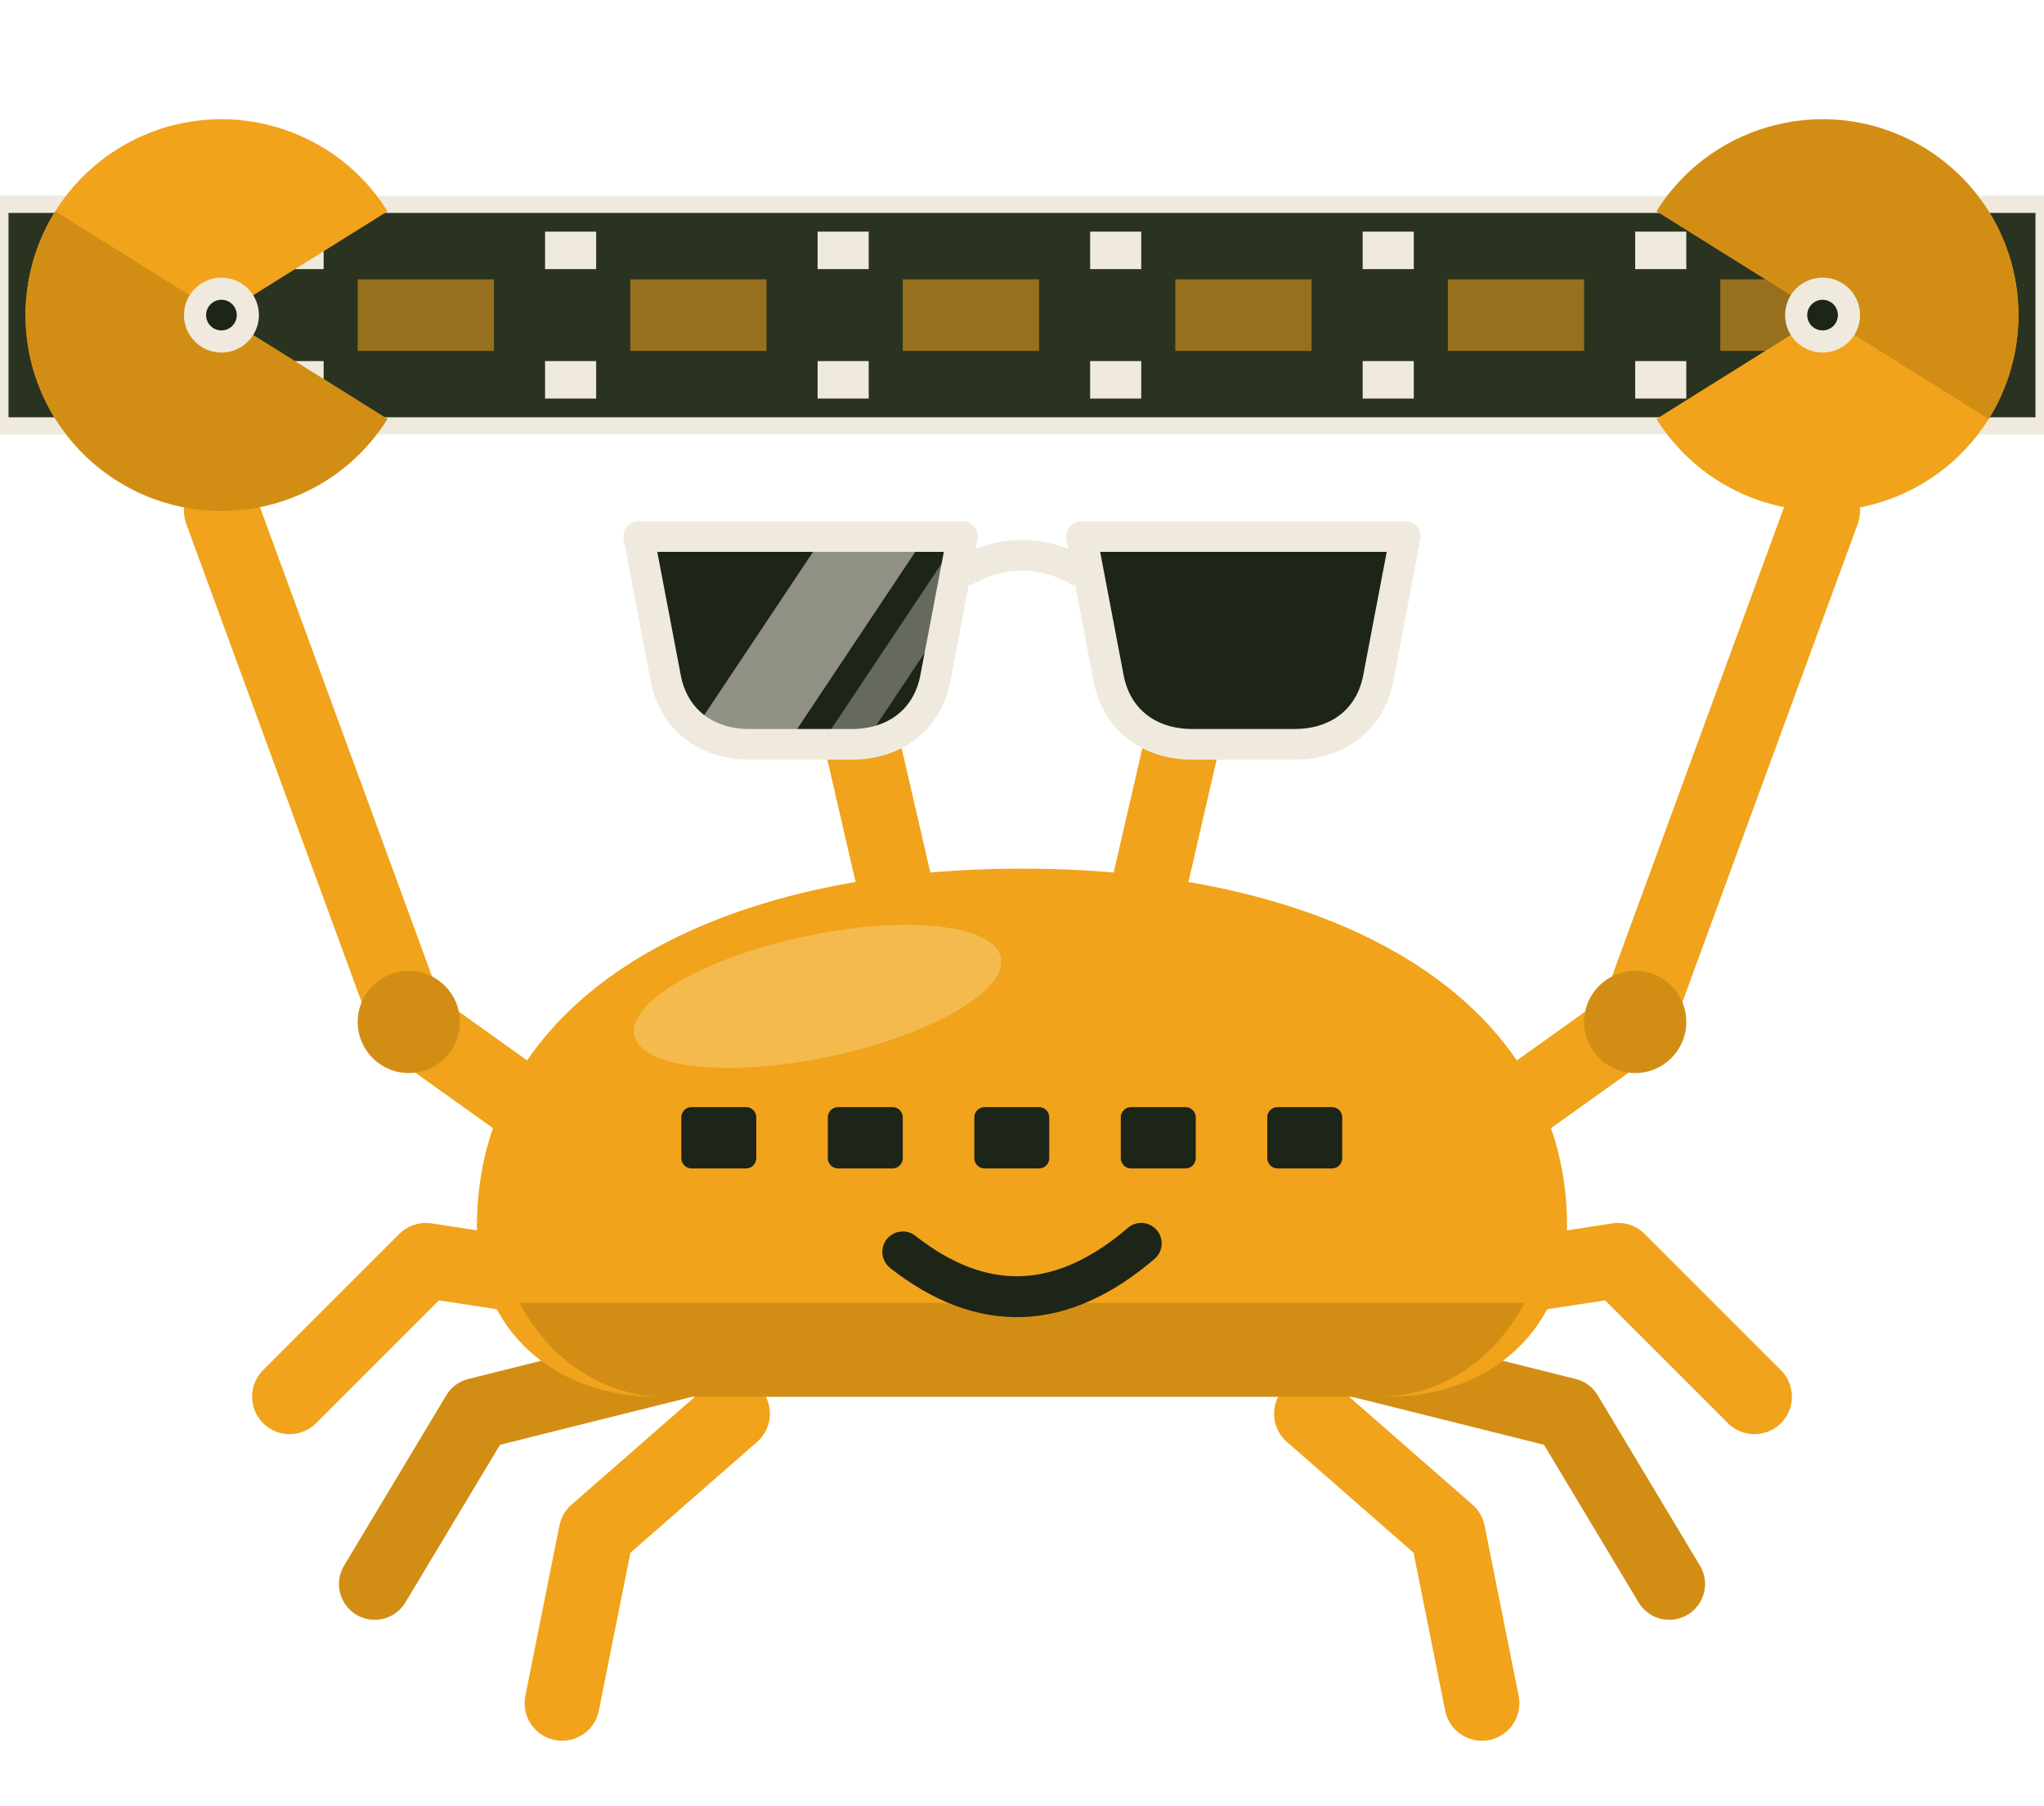
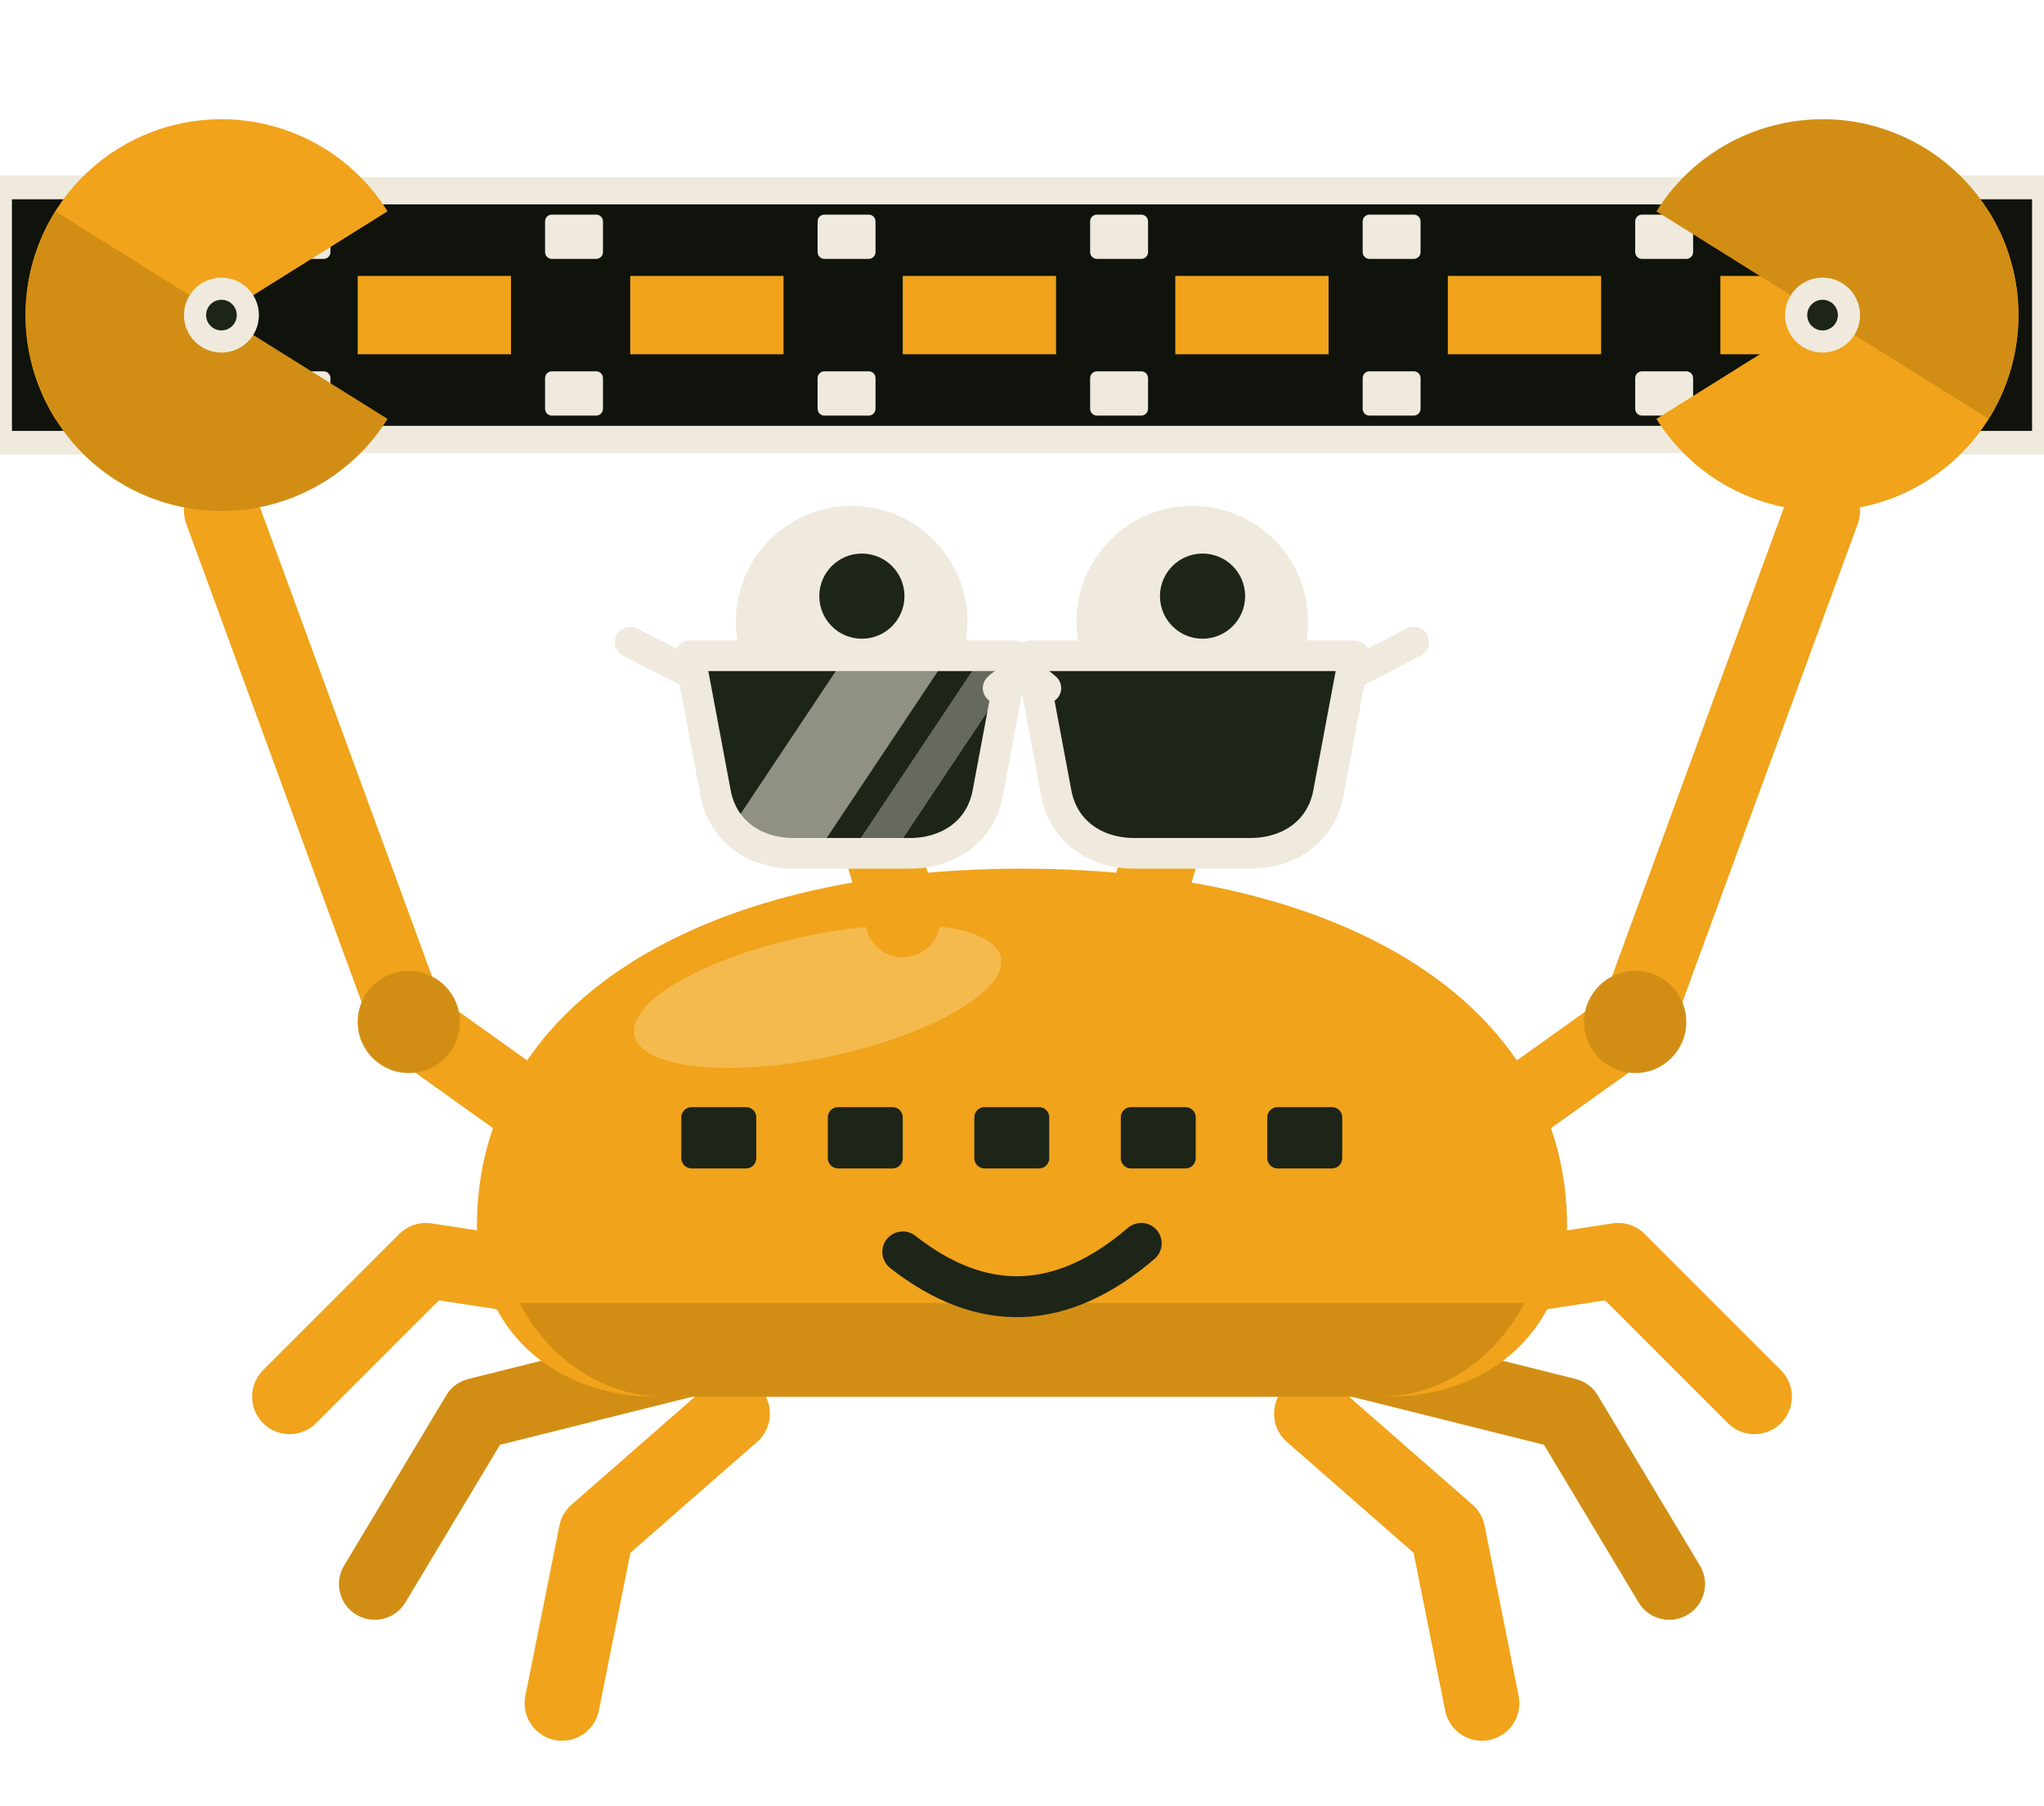
<svg xmlns="http://www.w3.org/2000/svg" viewBox="0 0 120 106" role="img" aria-label="Clip-Studio Krabbe">
  <style>
    .kr-o{fill:#F0A31B}.kr-o2{fill:#D28E14}.kr-hl{fill:#F7C25E}.kr-d{fill:#1D2418}.kr-c{fill:#EFEADD}
    .kr-l{stroke:#F0A31B;stroke-width:4.4;stroke-linecap:round;stroke-linejoin:round;fill:none}
    .kr-l2{stroke:#D28E14;stroke-width:4.2;stroke-linecap:round;stroke-linejoin:round;fill:none}
    .kr-tv{transform-box:view-box}
    .kr-koerper{animation:kr-hop 1.6s ease-in-out infinite}
    .kr-bein-a{transform-origin:40px 78px;animation:kr-tap 0.8s ease-in-out infinite}
    .kr-bein-b{transform-origin:80px 78px;animation:kr-tap 0.8s ease-in-out infinite reverse}
-     .kr-stiel-l{transform-origin:53px 54px;animation:kr-wipp 3.2s ease-in-out infinite}
-     .kr-stiel-r{transform-origin:67px 54px;animation:kr-wipp 3.2s ease-in-out infinite reverse}
+     .kr-kopf{transform-origin:60px 54px;animation:kr-wipp 3.2s ease-in-out infinite}
+     .kr-pupille{animation:kr-schau 4.8s ease-in-out infinite}
+     .kr-lid{transform-box:fill-box;transform-origin:50% 0;transform:scaleY(0);animation:kr-blinz 4.8s infinite}
    .kr-glanz{animation:kr-glanz 4.8s ease-in-out infinite}
    .kr-arm-l{transform-origin:38px 70px;animation:kr-arm-l 4.8s ease-in-out infinite}
    .kr-arm-r{transform-origin:82px 70px;animation:kr-arm-r 4.8s ease-in-out infinite}
    .kr-ko{transform-box:view-box;transform-origin:0 0;animation:kr-ko 4.8s infinite}
    .kr-ku{transform-box:view-box;transform-origin:0 0;animation:kr-ku 4.8s infinite}
    .kr-film{animation:kr-film 4.8s linear infinite}
    .kr-stueck-l{transform-box:fill-box;transform-origin:50% 50%;animation:kr-fall-l 4.8s ease-in infinite}
    .kr-stueck-r{transform-box:fill-box;transform-origin:50% 50%;animation:kr-fall-r 4.8s ease-in infinite}
    .kr-funke{opacity:0;animation:kr-funke 4.8s infinite}
    @keyframes kr-hop{0%,100%{transform:translateY(0)}50%{transform:translateY(-1.6px)}}
    @keyframes kr-tap{0%,100%{transform:rotate(0)}50%{transform:rotate(-7deg)}}
-     @keyframes kr-wipp{0%,100%{transform:rotate(-4deg)}50%{transform:rotate(5deg)}}
-     @keyframes kr-glanz{0%,55%{transform:translateX(-30px)}75%,100%{transform:translateX(34px)}}
+     @keyframes kr-wipp{0%,100%{transform:rotate(-3deg)}50%{transform:rotate(3deg)}}
+     @keyframes kr-glanz{0%,55%{transform:translateX(-26px)}75%,100%{transform:translateX(40px)}}
    @keyframes kr-arm-l{0%,60%,100%{transform:rotate(0)}66%,84%{transform:rotate(9deg)}}
    @keyframes kr-arm-r{0%,60%,100%{transform:rotate(0)}66%,84%{transform:rotate(-9deg)}}
    @keyframes kr-ko{0%,64%,100%{transform:rotate(-32deg)}69%{transform:rotate(0)}73%{transform:rotate(-26deg)}78%,84%{transform:rotate(0)}90%{transform:rotate(-32deg)}}
    @keyframes kr-ku{0%,64%,100%{transform:rotate(32deg)}69%{transform:rotate(0)}73%{transform:rotate(26deg)}78%,84%{transform:rotate(0)}90%{transform:rotate(32deg)}}
    @keyframes kr-film{0%{transform:translateX(0)}100%{transform:translateX(-16px)}}
    @keyframes kr-fall-l{0%,78%{transform:translate(0,0) rotate(0);opacity:0}79%{opacity:1}100%{transform:translate(-14px,46px) rotate(-120deg);opacity:0}}
    @keyframes kr-fall-r{0%,78%{transform:translate(0,0) rotate(0);opacity:0}79%{opacity:1}100%{transform:translate(14px,46px) rotate(140deg);opacity:0}}
    @keyframes kr-funke{0%,77%{opacity:0}79%{opacity:1}86%,100%{opacity:0}}
+     @keyframes kr-schau{0%,20%{transform:translateX(0)}28%,44%{transform:translateX(-1.6px)}52%,66%{transform:translateX(1.4px)}74%,100%{transform:translateX(0)}}
+     @keyframes kr-blinz{0%,40%,46%,100%{transform:scaleY(0)}43%{transform:scaleY(1)}}
    @media (prefers-reduced-motion:reduce){*{animation:none!important}}
  </style>
  <defs>
    <clipPath id="kr-glaeser">
-       <path d="M37.5 31.5h19l-1.6 8.4c-.5 2.4-2.4 3.8-4.9 3.8h-6c-2.5 0-4.4-1.4-4.9-3.8z M63.5 31.5h19l-1.6 8.4c-.5 2.4-2.4 3.8-4.9 3.8h-6c-2.5 0-4.4-1.4-4.9-3.8z" />
+       <path d="M40.5 38.5h19l-1.5 8c-.4 2.3-2.3 3.6-4.6 3.6h-6.8c-2.3 0-4.2-1.3-4.6-3.6z M60.5 38.5h19l-1.5 8c-.4 2.3-2.3 3.6-4.6 3.6h-6.8c-2.3 0-4.2-1.3-4.6-3.6z" />
    </clipPath>
  </defs>
  <g class="kr-filmband">
    <g class="kr-film">
-       <rect x="-4" y="12" width="144" height="13" fill="#2A331F" stroke="#EFEADD" stroke-width="1" />
+       <rect x="-4" y="11" width="148" height="15" fill="#0F130C" />
+       <path d="M-4 11.2h148M-4 25.8h148" stroke="#EFEADD" stroke-width="1.6" />
      <g fill="#EFEADD">
-         <rect x="0" y="13.6" width="3" height="2.2" />
-         <rect x="16" y="13.6" width="3" height="2.2" />
-         <rect x="32" y="13.6" width="3" height="2.2" />
-         <rect x="48" y="13.6" width="3" height="2.2" />
-         <rect x="64" y="13.6" width="3" height="2.2" />
-         <rect x="80" y="13.6" width="3" height="2.2" />
-         <rect x="96" y="13.6" width="3" height="2.2" />
-         <rect x="112" y="13.6" width="3" height="2.2" />
-         <rect x="128" y="13.6" width="3" height="2.2" />
-         <rect x="0" y="21.2" width="3" height="2.2" />
-         <rect x="16" y="21.2" width="3" height="2.2" />
-         <rect x="32" y="21.2" width="3" height="2.2" />
-         <rect x="48" y="21.2" width="3" height="2.2" />
-         <rect x="64" y="21.2" width="3" height="2.2" />
-         <rect x="80" y="21.2" width="3" height="2.2" />
-         <rect x="96" y="21.2" width="3" height="2.2" />
-         <rect x="112" y="21.2" width="3" height="2.2" />
-         <rect x="128" y="21.2" width="3" height="2.2" />
+         <rect x="0" y="12.6" width="3.4" height="2.6" rx=".4" />
+         <rect x="16" y="12.6" width="3.4" height="2.6" rx=".4" />
+         <rect x="32" y="12.6" width="3.4" height="2.6" rx=".4" />
+         <rect x="48" y="12.6" width="3.4" height="2.6" rx=".4" />
+         <rect x="64" y="12.6" width="3.4" height="2.6" rx=".4" />
+         <rect x="80" y="12.6" width="3.4" height="2.6" rx=".4" />
+         <rect x="96" y="12.6" width="3.4" height="2.6" rx=".4" />
+         <rect x="112" y="12.6" width="3.4" height="2.6" rx=".4" />
+         <rect x="128" y="12.6" width="3.4" height="2.6" rx=".4" />
+         <rect x="0" y="21.8" width="3.4" height="2.6" rx=".4" />
+         <rect x="16" y="21.8" width="3.4" height="2.6" rx=".4" />
+         <rect x="32" y="21.8" width="3.4" height="2.6" rx=".4" />
+         <rect x="48" y="21.8" width="3.4" height="2.6" rx=".4" />
+         <rect x="64" y="21.8" width="3.4" height="2.6" rx=".4" />
+         <rect x="80" y="21.8" width="3.4" height="2.6" rx=".4" />
+         <rect x="96" y="21.8" width="3.4" height="2.6" rx=".4" />
+         <rect x="112" y="21.8" width="3.4" height="2.6" rx=".4" />
+         <rect x="128" y="21.8" width="3.4" height="2.6" rx=".4" />
      </g>
-       <g fill="#F0A31B" opacity=".55">
-         <rect x="5" y="16.4" width="8" height="4.2" />
-         <rect x="21" y="16.4" width="8" height="4.2" />
-         <rect x="37" y="16.4" width="8" height="4.2" />
-         <rect x="53" y="16.4" width="8" height="4.2" />
-         <rect x="69" y="16.4" width="8" height="4.2" />
-         <rect x="85" y="16.4" width="8" height="4.2" />
-         <rect x="101" y="16.4" width="8" height="4.2" />
-         <rect x="117" y="16.4" width="8" height="4.2" />
+       <g fill="#F0A31B">
+         <rect x="5" y="16.2" width="9" height="4.6" />
+         <rect x="21" y="16.2" width="9" height="4.6" />
+         <rect x="37" y="16.2" width="9" height="4.6" />
+         <rect x="53" y="16.2" width="9" height="4.6" />
+         <rect x="69" y="16.2" width="9" height="4.6" />
+         <rect x="85" y="16.2" width="9" height="4.6" />
+         <rect x="101" y="16.2" width="9" height="4.6" />
+         <rect x="117" y="16.2" width="9" height="4.6" />
+         <rect x="133" y="16.2" width="9" height="4.6" />
      </g>
    </g>
    <g class="kr-stueck-l">
-       <rect x="0" y="12" width="11" height="13" fill="#2A331F" stroke="#EFEADD" stroke-width="1" />
-       <rect x="2.5" y="16.4" width="6" height="4.2" fill="#F0A31B" opacity=".7" />
+       <rect x="0" y="11" width="11" height="15" fill="#0F130C" stroke="#EFEADD" stroke-width="1.4" />
+       <rect x="2" y="16.2" width="7" height="4.6" fill="#F0A31B" />
    </g>
    <g class="kr-stueck-r">
-       <rect x="109" y="12" width="11" height="13" fill="#2A331F" stroke="#EFEADD" stroke-width="1" />
-       <rect x="111.5" y="16.4" width="6" height="4.2" fill="#F0A31B" opacity=".7" />
+       <rect x="109" y="11" width="11" height="15" fill="#0F130C" stroke="#EFEADD" stroke-width="1.4" />
+       <rect x="111" y="16.2" width="7" height="4.6" fill="#F0A31B" />
    </g>
    <g class="kr-funke" stroke="#EFEADD" stroke-width="1.4" stroke-linecap="round">
      <path d="M13 6l-1-4M17 7l2-3.5M9 8l-3-2" />
      <path d="M107 6l1-4M103 7l-2-3.5M111 8l3-2" />
    </g>
  </g>
  <g class="kr-koerper">
    <g class="kr-bein-a">
      <path class="kr-l2" d="M40 80l-12 3-6 10" />
      <path class="kr-l" d="M38 76l-13-2-8 8" />
      <path class="kr-l" d="M43 83l-8 7-2 10" />
    </g>
    <g class="kr-bein-b">
      <path class="kr-l2" d="M80 80l12 3 6 10" />
      <path class="kr-l" d="M82 76l13-2 8 8" />
      <path class="kr-l" d="M77 83l8 7 2 10" />
    </g>
    <g class="kr-arm-l">
      <path class="kr-l" d="M38 70l-14-10-11-30" />
      <circle class="kr-o2" cx="24" cy="60" r="3" />
      <g transform="translate(13 18.5)">
        <path class="kr-o kr-ko" d="M0 0L11.5 0A11.5 11.5 0 0 0-11.5 0Z" transform="rotate(-32)" />
        <path class="kr-o2 kr-ku" d="M0 0L11.5 0A11.5 11.5 0 0 1-11.5 0Z" transform="rotate(32)" />
        <circle class="kr-c" r="2.2" />
        <circle class="kr-d" r=".9" />
      </g>
    </g>
    <g class="kr-arm-r">
      <path class="kr-l" d="M82 70l14-10 11-30" />
      <circle class="kr-o2" cx="96" cy="60" r="3" />
      <g transform="translate(107 18.5) rotate(180)">
        <path class="kr-o kr-ko" d="M0 0L11.5 0A11.5 11.5 0 0 0-11.5 0Z" transform="rotate(-32)" />
        <path class="kr-o2 kr-ku" d="M0 0L11.5 0A11.5 11.5 0 0 1-11.5 0Z" transform="rotate(32)" />
        <circle class="kr-c" r="2.2" />
        <circle class="kr-d" r=".9" />
      </g>
    </g>
-     <path class="kr-l kr-stiel-l" d="M53 54l-3-13" />
-     <path class="kr-l kr-stiel-r" d="M67 54l3-13" />
    <path class="kr-o" d="M28 72c0-13 13-21 32-21s32 8 32 21c0 6-4.5 10-10.5 10h-43C32.5 82 28 78 28 72z" />
    <path class="kr-o2" d="M30.5 76.5c1.8 3.4 5 5.5 8.5 5.5h42c3.5 0 6.7-2.1 8.5-5.5z" />
    <ellipse class="kr-hl" cx="48" cy="58.5" rx="11" ry="3.6" transform="rotate(-12 48 58.5)" opacity=".75" />
    <g class="kr-d">
      <rect x="40" y="65" width="4.4" height="3.6" rx=".6" />
      <rect x="48.6" y="65" width="4.4" height="3.6" rx=".6" />
      <rect x="57.2" y="65" width="4.4" height="3.6" rx=".6" />
      <rect x="65.8" y="65" width="4.4" height="3.6" rx=".6" />
      <rect x="74.4" y="65" width="4.4" height="3.6" rx=".6" />
    </g>
    <path d="M53 73.5q7 5.5 14-.5" stroke="#1D2418" stroke-width="2.4" fill="none" stroke-linecap="round" />
-     <g>
-       <path class="kr-d" stroke="#EFEADD" stroke-width="1.8" stroke-linejoin="round" d="M37.5 31.5h19l-1.6 8.4c-.5 2.4-2.4 3.8-4.9 3.8h-6c-2.5 0-4.4-1.4-4.9-3.8z" />
-       <path class="kr-d" stroke="#EFEADD" stroke-width="1.8" stroke-linejoin="round" d="M63.5 31.5h19l-1.6 8.4c-.5 2.4-2.4 3.8-4.9 3.8h-6c-2.5 0-4.4-1.4-4.9-3.8z" />
-       <path d="M56.5 33.6q3.5-2 7 0" stroke="#EFEADD" stroke-width="1.8" fill="none" />
+     <g class="kr-kopf">
+       <path class="kr-l" d="M53 54l-3-10M67 54l3-10" />
+       <circle class="kr-c" cx="50" cy="36.5" r="6.8" />
+       <circle class="kr-c" cx="70" cy="36.5" r="6.8" />
+       <g class="kr-pupille">
+         <circle class="kr-d" cx="50.6" cy="35" r="2.5" />
+         <circle class="kr-d" cx="70.6" cy="35" r="2.5" />
+       </g>
+       <g class="kr-lid">
+         <rect class="kr-o" x="42.6" y="29" width="14.8" height="10" />
+         <rect class="kr-o" x="62.6" y="29" width="14.8" height="10" />
+       </g>
+       <path class="kr-d" stroke="#EFEADD" stroke-width="1.8" stroke-linejoin="round" d="M40.5 38.5h19l-1.5 8c-.4 2.3-2.3 3.6-4.6 3.6h-6.8c-2.3 0-4.2-1.3-4.6-3.6z" />
+       <path class="kr-d" stroke="#EFEADD" stroke-width="1.8" stroke-linejoin="round" d="M60.5 38.5h19l-1.5 8c-.4 2.3-2.3 3.6-4.6 3.6h-6.8c-2.3 0-4.2-1.3-4.6-3.6z" />
+       <path d="M58.6 40.4q1.4-1.3 2.8 0M40.5 39.5l-3.5-1.8M79.5 39.5l3.5-1.8" stroke="#EFEADD" stroke-width="1.8" fill="none" stroke-linecap="round" />
      <g clip-path="url(#kr-glaeser)">
        <g class="kr-glanz">
-           <path d="M50 29l6 0-12 18-6 0z" fill="#EFEADD" opacity=".55" />
-           <path d="M58 29l2.5 0-12 18-2.5 0z" fill="#EFEADD" opacity=".35" />
+           <path d="M52 35l6 0-12 18-6 0z" fill="#EFEADD" opacity=".55" />
+           <path d="M60 35l2.5 0-12 18-2.5 0z" fill="#EFEADD" opacity=".35" />
        </g>
      </g>
    </g>
  </g>
</svg>
